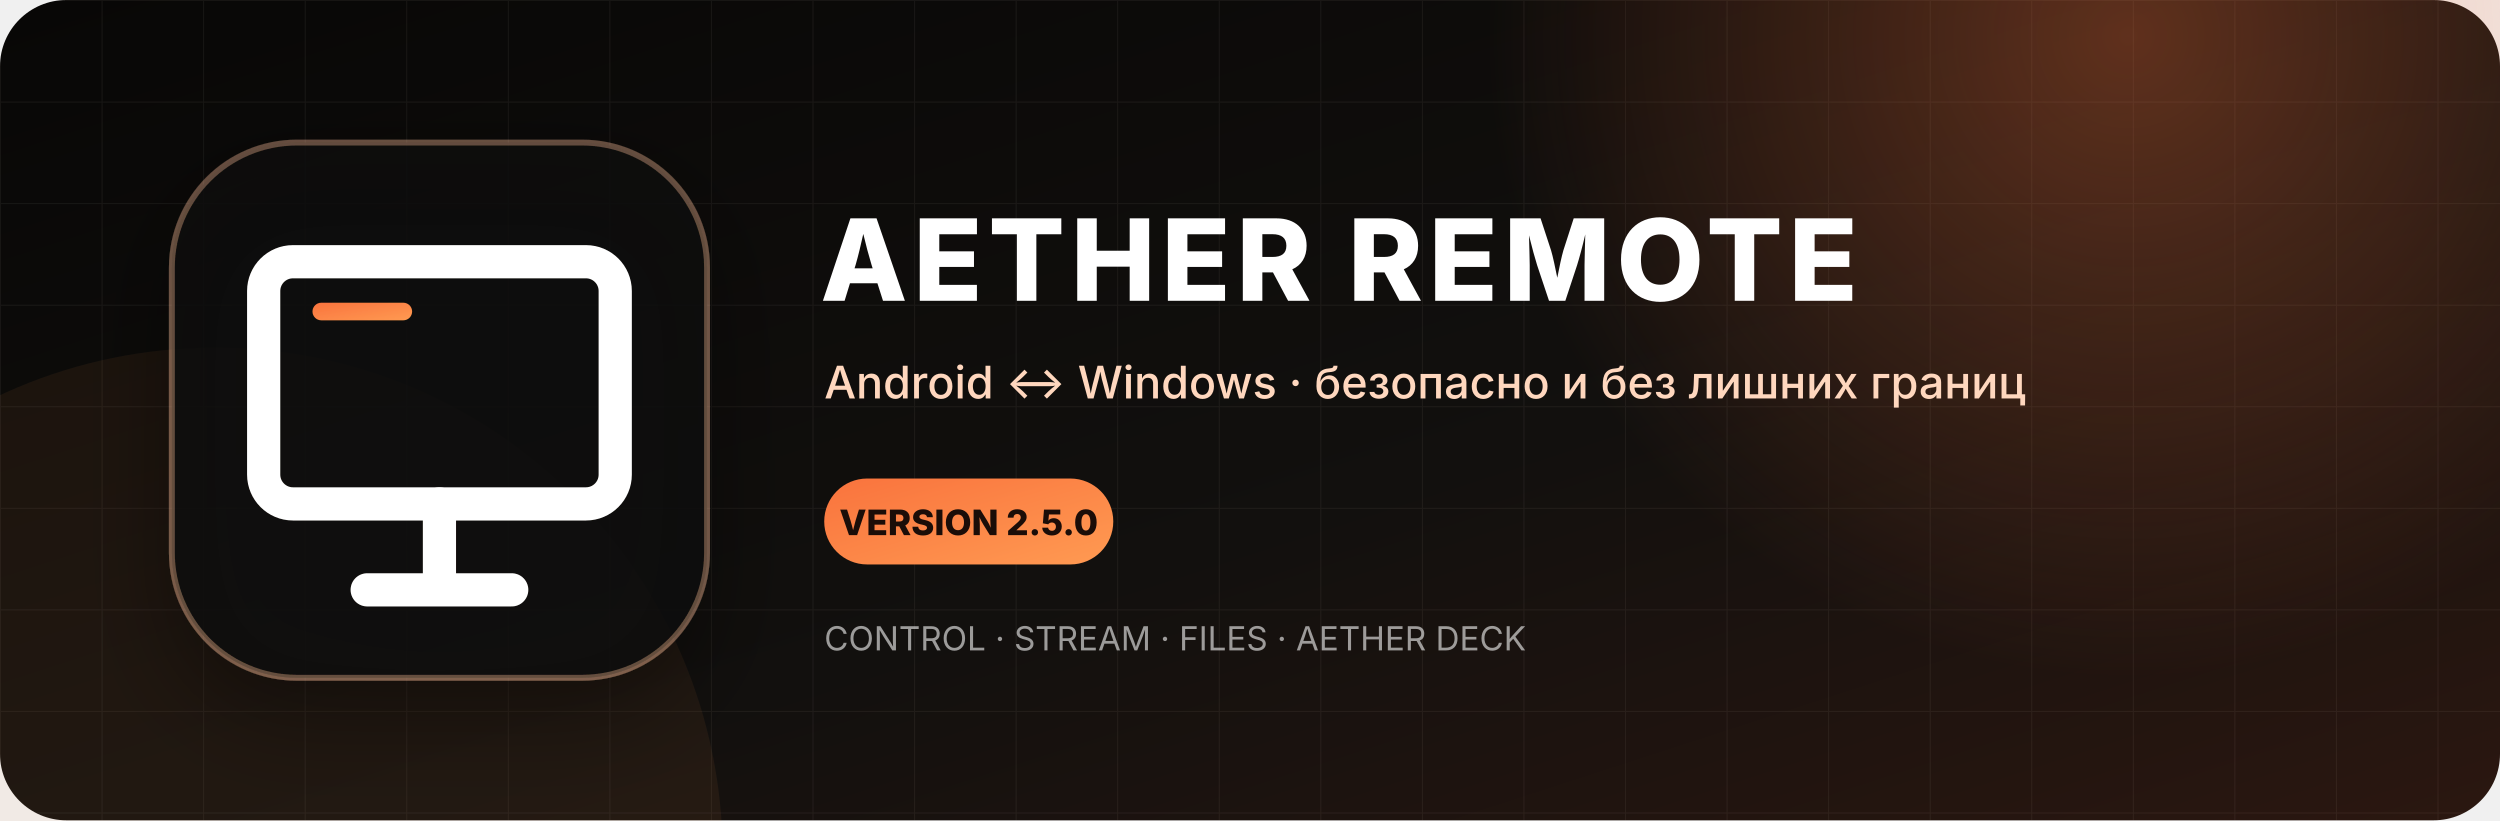
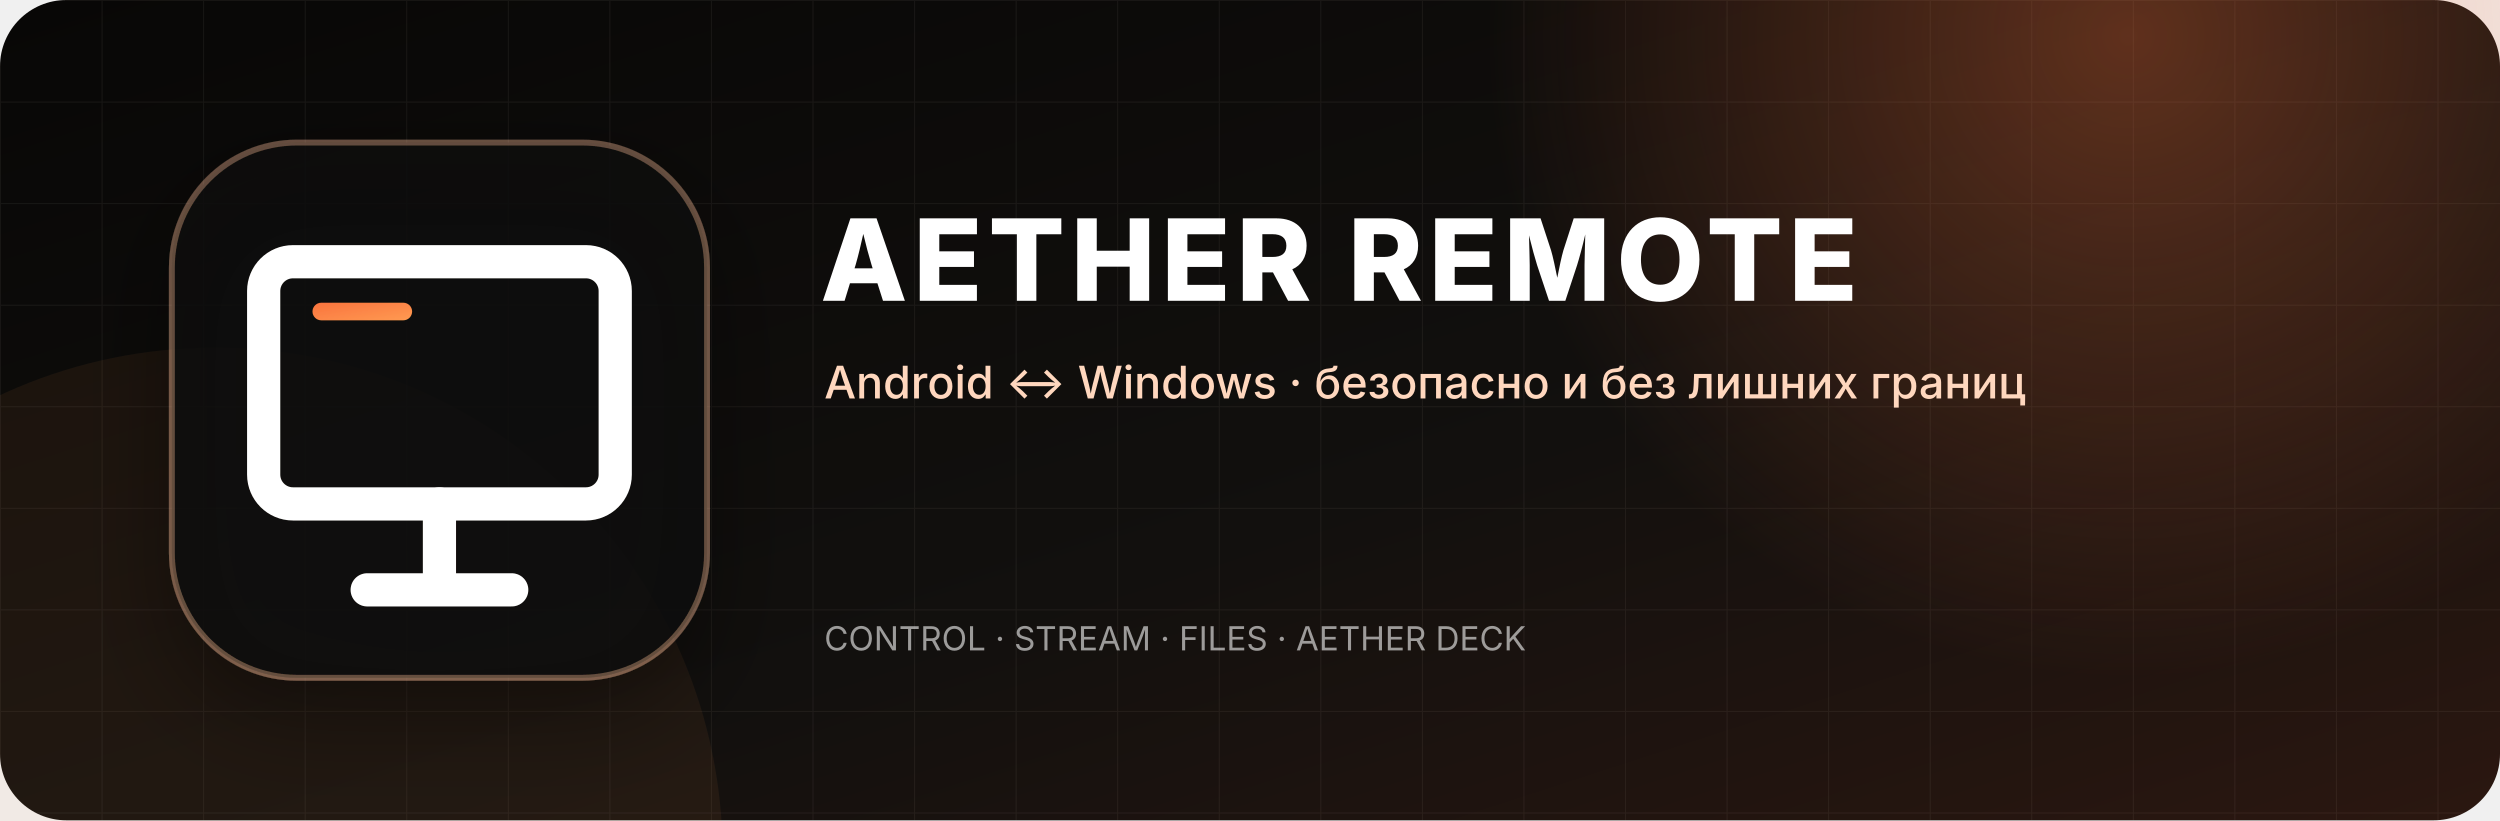
<svg xmlns="http://www.w3.org/2000/svg" width="1280" height="420" viewBox="0 0 1280 420" role="img" aria-labelledby="title desc">
  <defs>
    <linearGradient id="bg" x1="0" y1="0" x2="1" y2="1">
      <stop offset="0" stop-color="#080706" />
      <stop offset="0.58" stop-color="#12100E" />
      <stop offset="1" stop-color="#2B1710" />
    </linearGradient>
    <linearGradient id="accent" x1="0" y1="0" x2="1" y2="1">
      <stop offset="0" stop-color="#F9733D" />
      <stop offset="1" stop-color="#FF9A52" />
    </linearGradient>
    <radialGradient id="glow" cx="50%" cy="50%" r="50%">
      <stop offset="0" stop-color="#F9733D" stop-opacity=".34" />
      <stop offset="1" stop-color="#F9733D" stop-opacity="0" />
    </radialGradient>
    <filter id="shadow" x="-30%" y="-30%" width="160%" height="160%">
      <feDropShadow dx="0" dy="18" stdDeviation="24" flood-color="#000" flood-opacity=".5" />
    </filter>
    <pattern id="grid" width="52" height="52" patternUnits="userSpaceOnUse">
      <path d="M52 0H0V52" fill="none" stroke="#FFF2E8" stroke-opacity=".055" />
    </pattern>
  </defs>
  <rect width="1280" height="420" rx="34" fill="url(#bg)" />
  <rect width="1280" height="420" rx="34" fill="url(#grid)" />
  <circle cx="1090" cy="18" r="330" fill="url(#glow)" />
  <circle cx="110" cy="438" r="260" fill="#FF9A52" opacity=".07" />
  <g transform="translate(88 73)" filter="url(#shadow)">
    <rect width="274" height="274" rx="64" fill="#12100E" fill-opacity=".82" stroke="#FFC49D" stroke-opacity=".34" stroke-width="3" />
    <rect x="47" y="61" width="180" height="124" rx="15" fill="none" stroke="#FFF" stroke-width="17" />
    <path d="M137 185v36M100 229h74" fill="none" stroke="#FFF" stroke-width="17" stroke-linecap="round" />
    <rect x="72" y="82" width="51" height="9" rx="4.5" fill="url(#accent)" />
  </g>
  <g transform="translate(420 102)">
    <text x="0" y="52" fill="#FFFFFF" font-family="Inter,Segoe UI,Arial,sans-serif" font-size="58" font-weight="800" letter-spacing="3">AETHER REMOTE</text>
    <text x="2" y="102" fill="#FFD7BE" font-family="Inter,Segoe UI,Arial,sans-serif" font-size="23" font-weight="500">Android ↔ Windows · безопасно и без лишних границ</text>
-     <rect x="2" y="143" width="148" height="44" rx="22" fill="url(#accent)" />
-     <text x="76" y="172" fill="#1B0D08" text-anchor="middle" font-family="Inter,Segoe UI,Arial,sans-serif" font-size="18" font-weight="800">VERSION 2.5.0</text>
    <text x="2" y="231" fill="#FFFFFF" fill-opacity=".58" font-family="Inter,Segoe UI,Arial,sans-serif" font-size="17">CONTROL · STREAM · FILES · AETHER DECK</text>
  </g>
</svg>
